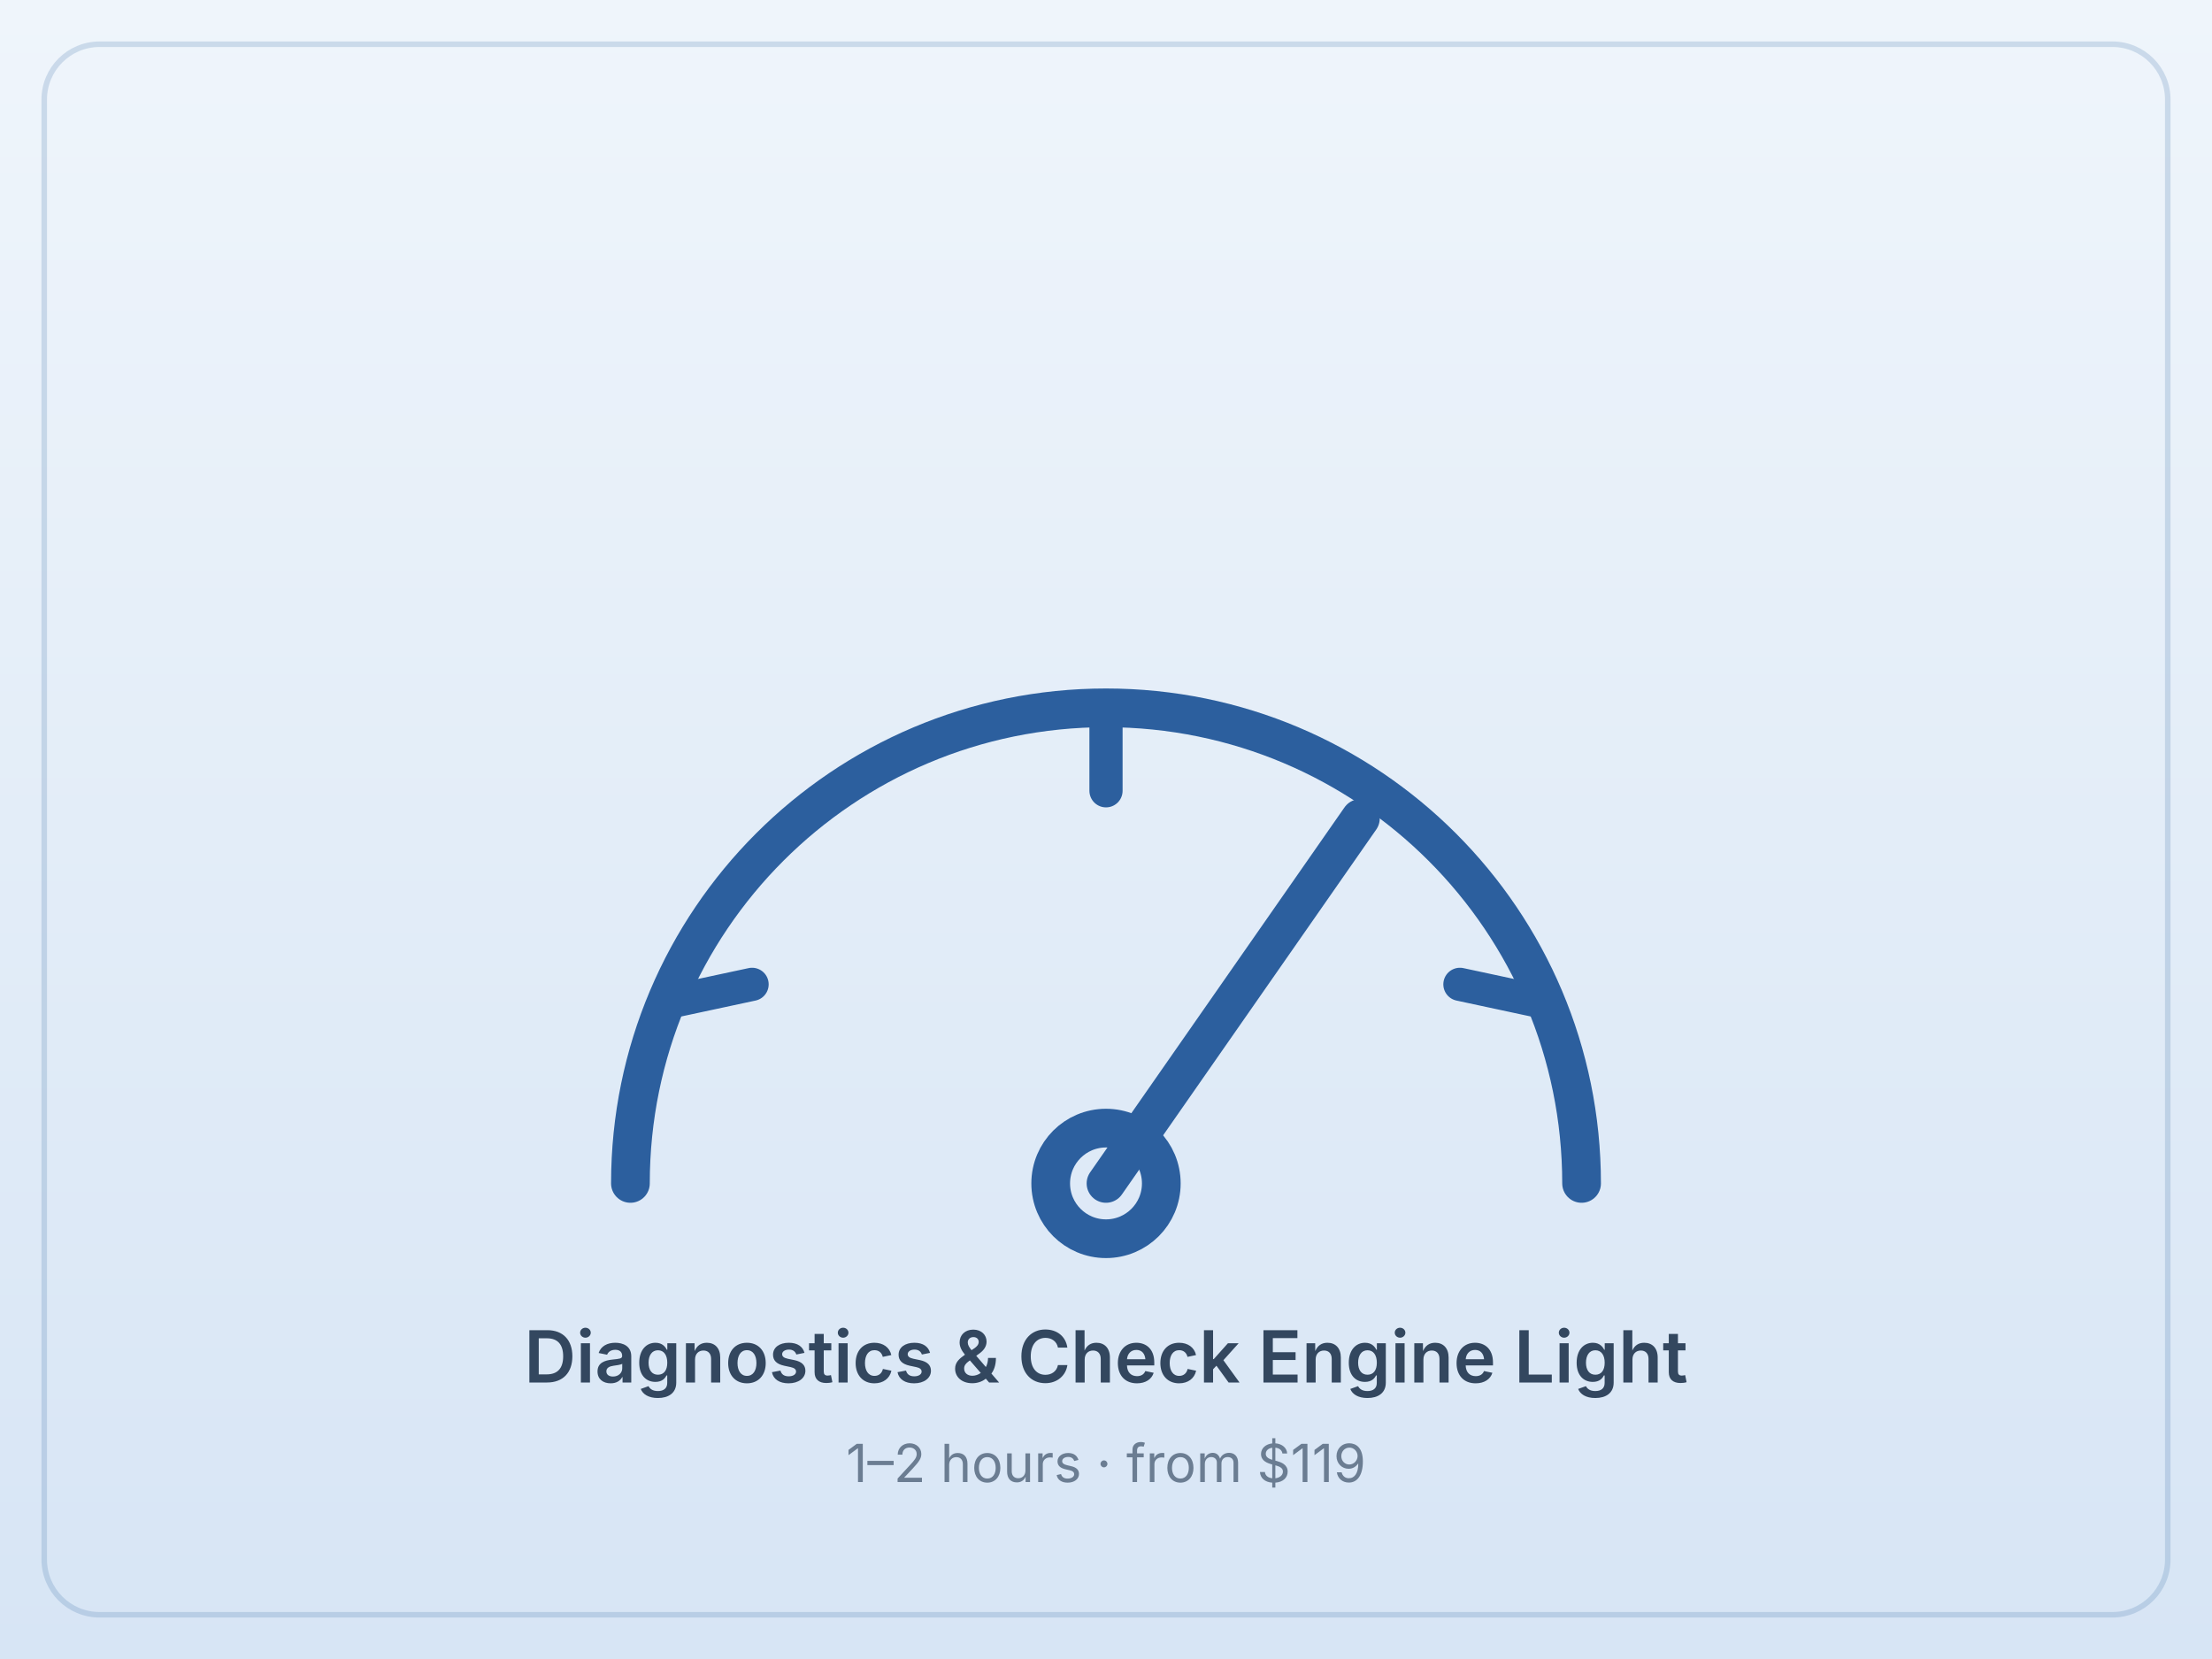
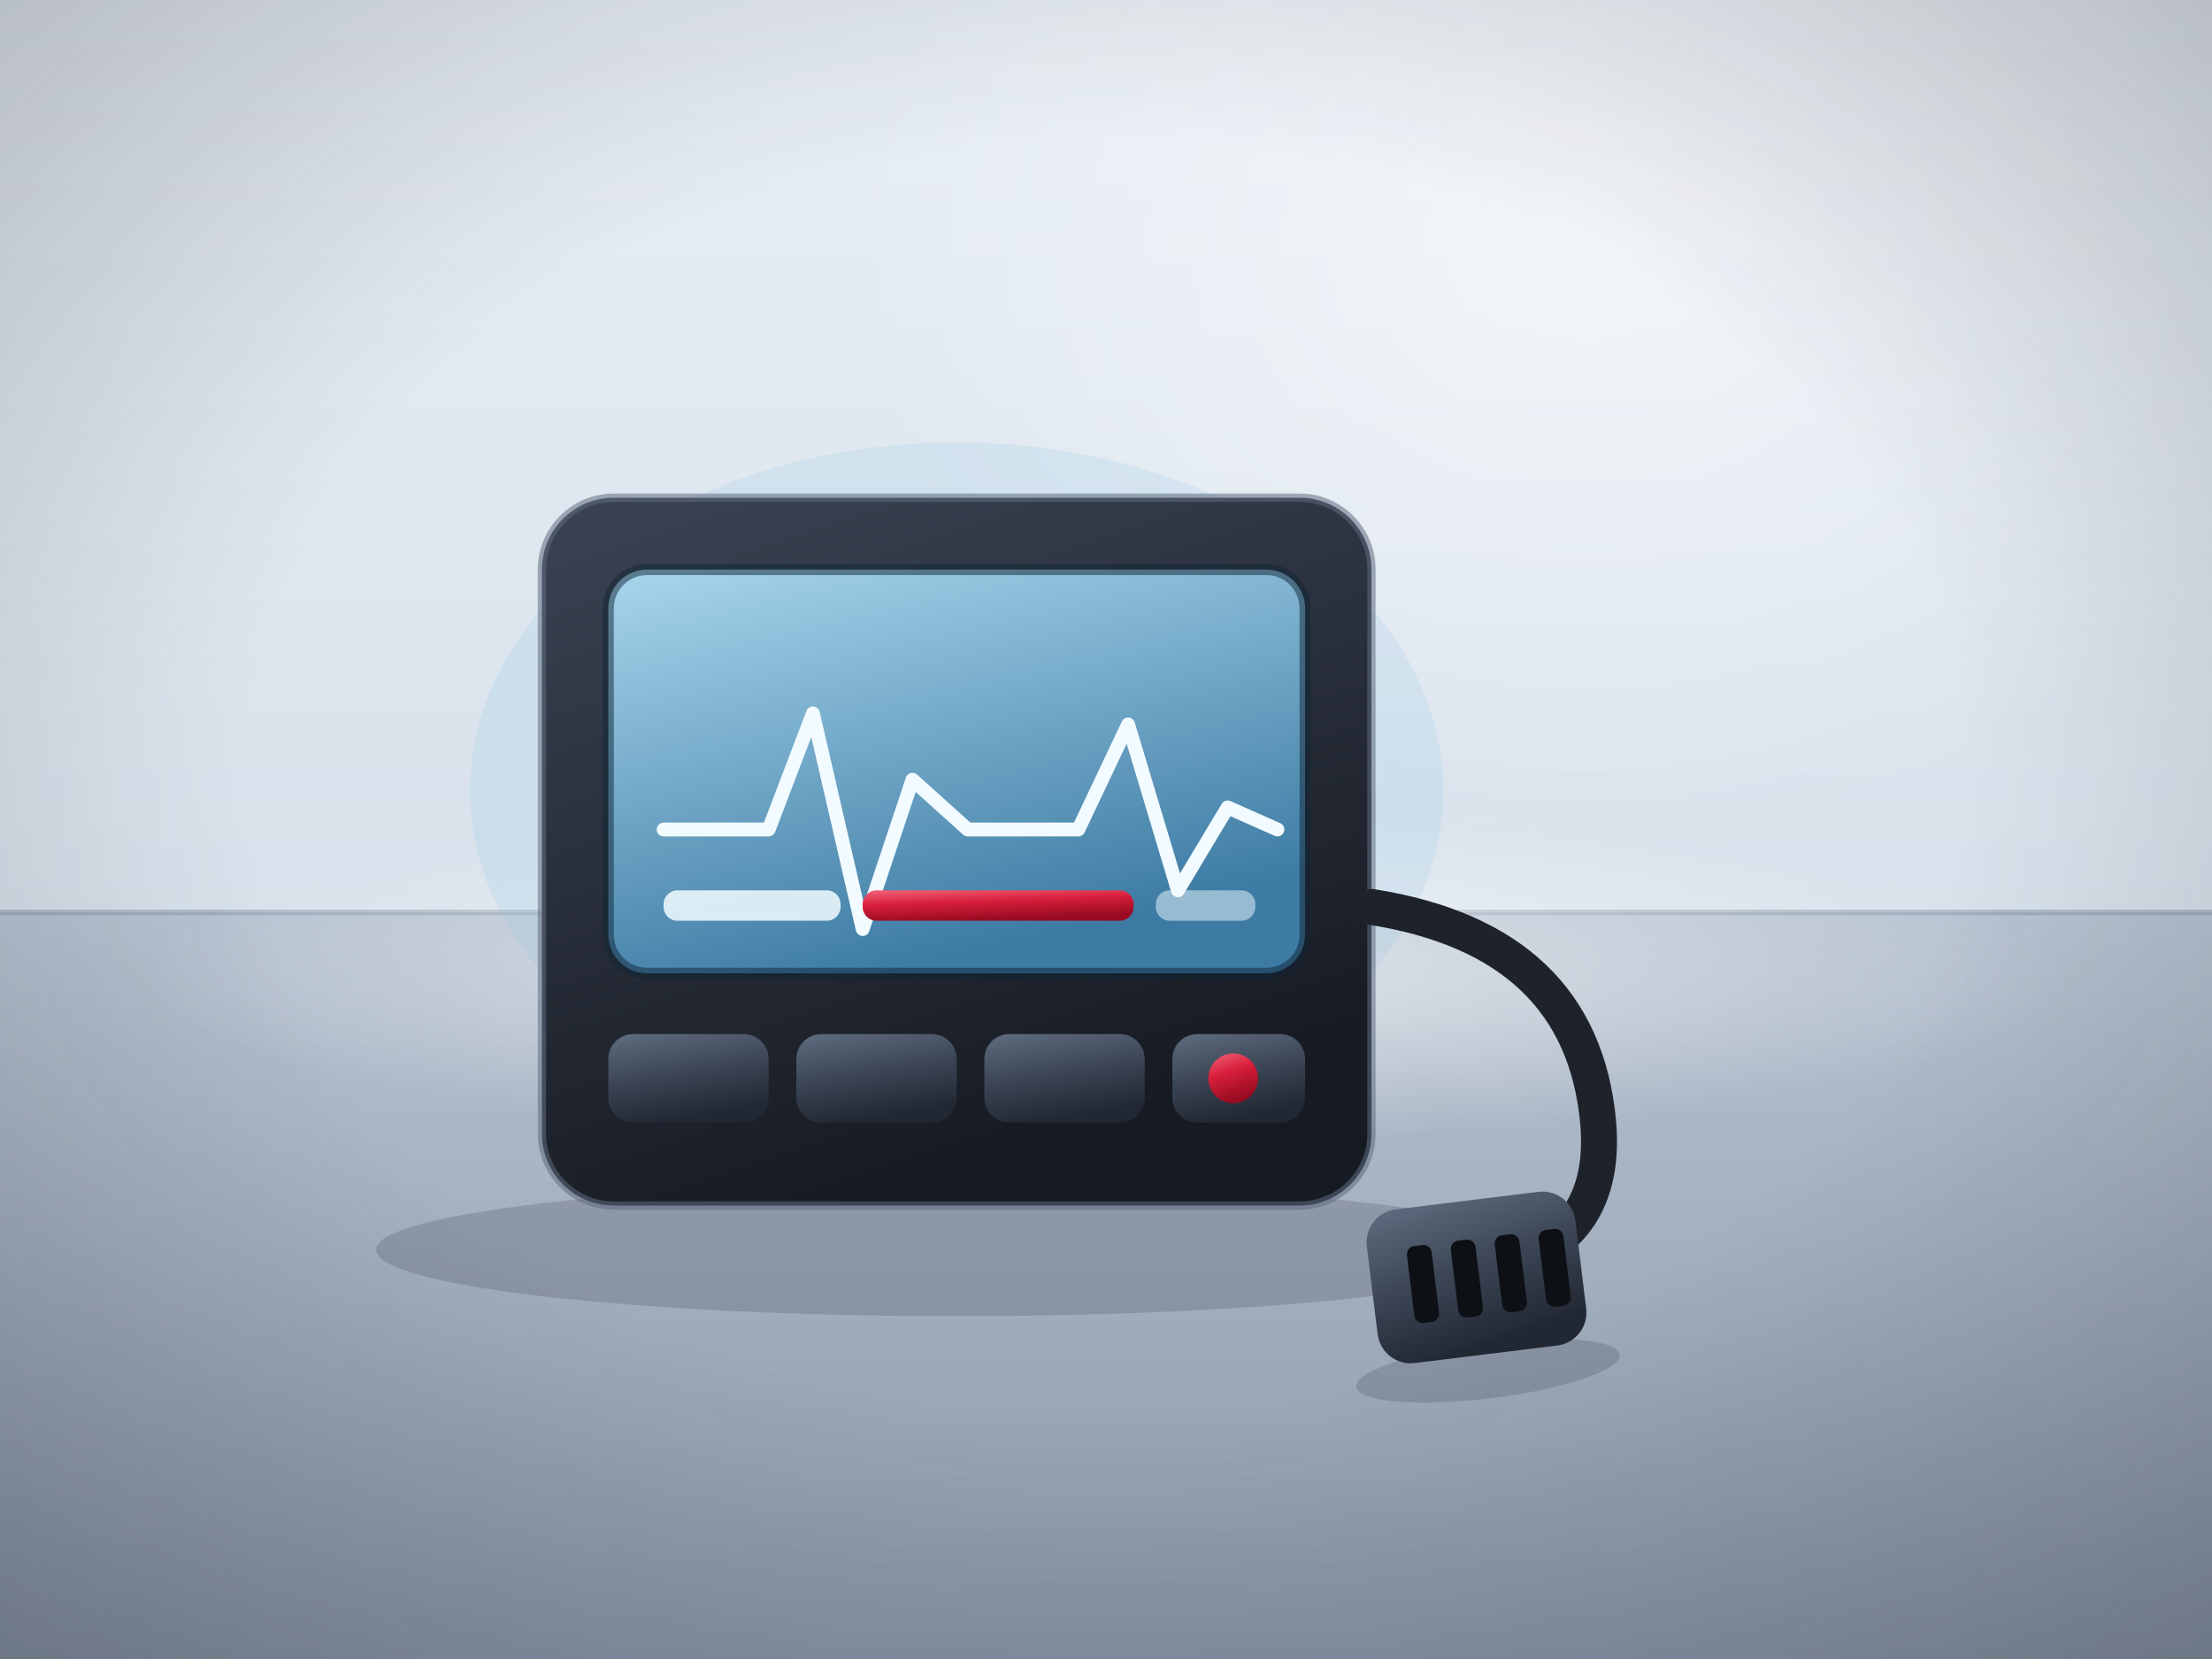
- <svg xmlns="http://www.w3.org/2000/svg" viewBox="0 0 800 600" width="800" height="600" role="img" aria-label="Diagnostics &amp; Check Engine Light">
+ <svg xmlns="http://www.w3.org/2000/svg" viewBox="0 0 800 600" width="800" height="600" role="presentation">
  <defs>
-     <linearGradient id="bg" x1="0" y1="0" x2="0" y2="1">
-       <stop offset="0" stop-color="#eff5fb" />
-       <stop offset="1" stop-color="#d7e5f5" />
+     <linearGradient id="wall" x1="0" y1="0" x2="0" y2="1">
+       <stop offset="0" stop-color="#e8eef5" />
+       <stop offset="0.62" stop-color="#d6e0ea" />
+       <stop offset="1" stop-color="#c5d1df" />
+     </linearGradient>
+     <linearGradient id="floor" x1="0" y1="0" x2="0" y2="1">
+       <stop offset="0" stop-color="#b7c3d1" />
+       <stop offset="1" stop-color="#8b98aa" />
+     </linearGradient>
+     <radialGradient id="pool" cx="0.5" cy="0.5" r="0.5">
+       <stop offset="0" stop-color="#ffffff" stop-opacity="0.62" />
+       <stop offset="1" stop-color="#ffffff" stop-opacity="0" />
+     </radialGradient>
+     <radialGradient id="key" cx="0.5" cy="0.5" r="0.5">
+       <stop offset="0" stop-color="#ffffff" stop-opacity="0.55" />
+       <stop offset="1" stop-color="#ffffff" stop-opacity="0" />
+     </radialGradient>
+     <radialGradient id="vig" cx="0.5" cy="0.47" r="0.74">
+       <stop offset="0.52" stop-color="#10131a" stop-opacity="0" />
+       <stop offset="1" stop-color="#10131a" stop-opacity="0.26" />
+     </radialGradient>
+     <linearGradient id="steel" x1="0" y1="0" x2="0.34" y2="1">
+       <stop offset="0" stop-color="#f6f8fb" />
+       <stop offset="0.34" stop-color="#ccd6e1" />
+       <stop offset="0.68" stop-color="#98a6b8" />
+       <stop offset="1" stop-color="#6a7889" />
+     </linearGradient>
+     <linearGradient id="steelDark" x1="0" y1="0" x2="0.3" y2="1">
+       <stop offset="0" stop-color="#5f6c7f" />
+       <stop offset="0.5" stop-color="#3d4757" />
+       <stop offset="1" stop-color="#222833" />
+     </linearGradient>
+     <linearGradient id="graphite" x1="0" y1="0" x2="0.38" y2="1">
+       <stop offset="0" stop-color="#3b4353" />
+       <stop offset="1" stop-color="#161a22" />
+     </linearGradient>
+     <linearGradient id="rubber" x1="0" y1="0" x2="0.3" y2="1">
+       <stop offset="0" stop-color="#525b6a" />
+       <stop offset="0.55" stop-color="#2b313c" />
+       <stop offset="1" stop-color="#12151b" />
+     </linearGradient>
+     <linearGradient id="red" x1="0" y1="0" x2="0.34" y2="1">
+       <stop offset="0" stop-color="#f2637a" />
+       <stop offset="0.45" stop-color="#d81f3c" />
+       <stop offset="1" stop-color="#980b21" />
+     </linearGradient>
+     <linearGradient id="oil" x1="0" y1="0" x2="0.3" y2="1">
+       <stop offset="0" stop-color="#6d5f42" />
+       <stop offset="0.45" stop-color="#3d3324" />
+       <stop offset="1" stop-color="#191410" />
+     </linearGradient>
+     <linearGradient id="screen" x1="0" y1="0" x2="0.4" y2="1">
+       <stop offset="0" stop-color="#a8d6ec" />
+       <stop offset="1" stop-color="#3d7ba4" />
+     </linearGradient>
+     <linearGradient id="paper" x1="0" y1="0" x2="0.25" y2="1">
+       <stop offset="0" stop-color="#ffffff" />
+       <stop offset="1" stop-color="#e4eaf1" />
+     </linearGradient>
+     <linearGradient id="foam" x1="0" y1="0" x2="0.3" y2="1">
+       <stop offset="0" stop-color="#ffffff" />
+       <stop offset="0.6" stop-color="#e6edf4" />
+       <stop offset="1" stop-color="#c2cedb" />
+     </linearGradient>
+     <linearGradient id="hoseBlue" x1="0" y1="0" x2="0.4" y2="1">
+       <stop offset="0" stop-color="#5b9dc6" />
+       <stop offset="1" stop-color="#215a80" />
    </linearGradient>
  </defs>
-   <rect width="800" height="600" fill="url(#bg)" />
-   <rect x="16" y="16" width="768" height="568" rx="20" fill="none" stroke="#2c5f9e" stroke-opacity="0.18" stroke-width="2" />
-   <g transform="translate(0, -10)" fill="none" stroke="#2c5f9e" stroke-width="14" stroke-linecap="round" stroke-linejoin="round">
-     <path d="M228 438 A172 172 0 1 1 572 438" />
-     <path d="M400 438 L492 306" />
-     <circle cx="400" cy="438" r="20" />
-     <g stroke-width="12">
-       <path d="M244 372 L272 366" />
-       <path d="M400 268 L400 296" />
-       <path d="M556 372 L528 366" />
+   <rect width="800" height="600" fill="url(#wall)" />
+   <rect y="330" width="800" height="270" fill="url(#floor)" />
+   <rect y="329" width="800" height="2" fill="#7f8c9e" opacity="0.45" />
+   <ellipse cx="400" cy="352" rx="344" ry="62" fill="url(#pool)" />
+   <ellipse cx="574" cy="92" rx="272" ry="212" fill="url(#key)" />
+   <ellipse cx="346" cy="452" rx="210" ry="24" fill="#2b3240" opacity="0.2" />
+   <ellipse cx="346" cy="286" rx="176" ry="126" fill="#7fc0e2" opacity="0.16" />
+   <rect x="196" y="180" width="300" height="256" rx="26" fill="url(#graphite)" />
+   <rect x="196" y="180" width="300" height="256" rx="26" fill="none" stroke="#5f6c7f" stroke-width="3" opacity="0.55" />
+   <rect x="220" y="206" width="252" height="146" rx="14" fill="url(#screen)" />
+   <rect x="220" y="206" width="252" height="146" rx="14" fill="none" stroke="#0f2433" stroke-width="4" opacity="0.5" />
+   <path d="M240 300 L278 300 L294 258 L312 336 L330 282 L350 300 L390 300 L408 262 L426 322 L444 292 L462 300" fill="none" stroke="#f2fbff" stroke-width="5" stroke-linecap="round" stroke-linejoin="round" />
+   <g>
+     <rect x="240" y="322" width="64" height="11" rx="5" fill="#f2fbff" opacity="0.85" />
+     <rect x="312" y="322" width="98" height="11" rx="5" fill="url(#red)" />
+     <rect x="418" y="322" width="36" height="11" rx="5" fill="#f2fbff" opacity="0.5" />
+   </g>
+   <g fill="url(#steelDark)">
+     <rect x="220" y="374" width="58" height="32" rx="9" />
+     <rect x="288" y="374" width="58" height="32" rx="9" />
+     <rect x="356" y="374" width="58" height="32" rx="9" />
+     <rect x="424" y="374" width="48" height="32" rx="9" />
+   </g>
+   <circle cx="446" cy="390" r="9" fill="url(#red)" />
+   <path d="M496 328 q76 12 82 78 q4 46 -44 54" fill="none" stroke="#1d222b" stroke-width="13" stroke-linecap="round" />
+   <g transform="translate(534,462) rotate(-7)">
+     <ellipse cx="0" cy="34" rx="48" ry="10" fill="#2b3240" opacity="0.2" />
+     <rect x="-38" y="-28" width="76" height="56" rx="12" fill="url(#steelDark)" />
+     <g fill="#0d1015">
+       <rect x="-24" y="-14" width="9" height="28" rx="3" />
+       <rect x="-8" y="-14" width="9" height="28" rx="3" />
+       <rect x="8" y="-14" width="9" height="28" rx="3" />
+       <rect x="24" y="-14" width="9" height="28" rx="3" />
    </g>
  </g>
-   <text x="400" y="500" text-anchor="middle" font-family="Inter, Segoe UI, system-ui, sans-serif" font-size="26" font-weight="600" fill="#33475f">Diagnostics &amp; Check Engine Light</text>
-   <text x="400" y="536" text-anchor="middle" font-family="Inter, Segoe UI, system-ui, sans-serif" font-size="19" fill="#6b7d92">1–2 hours · from $119</text>
+   <rect width="800" height="600" fill="url(#vig)" />
</svg>
